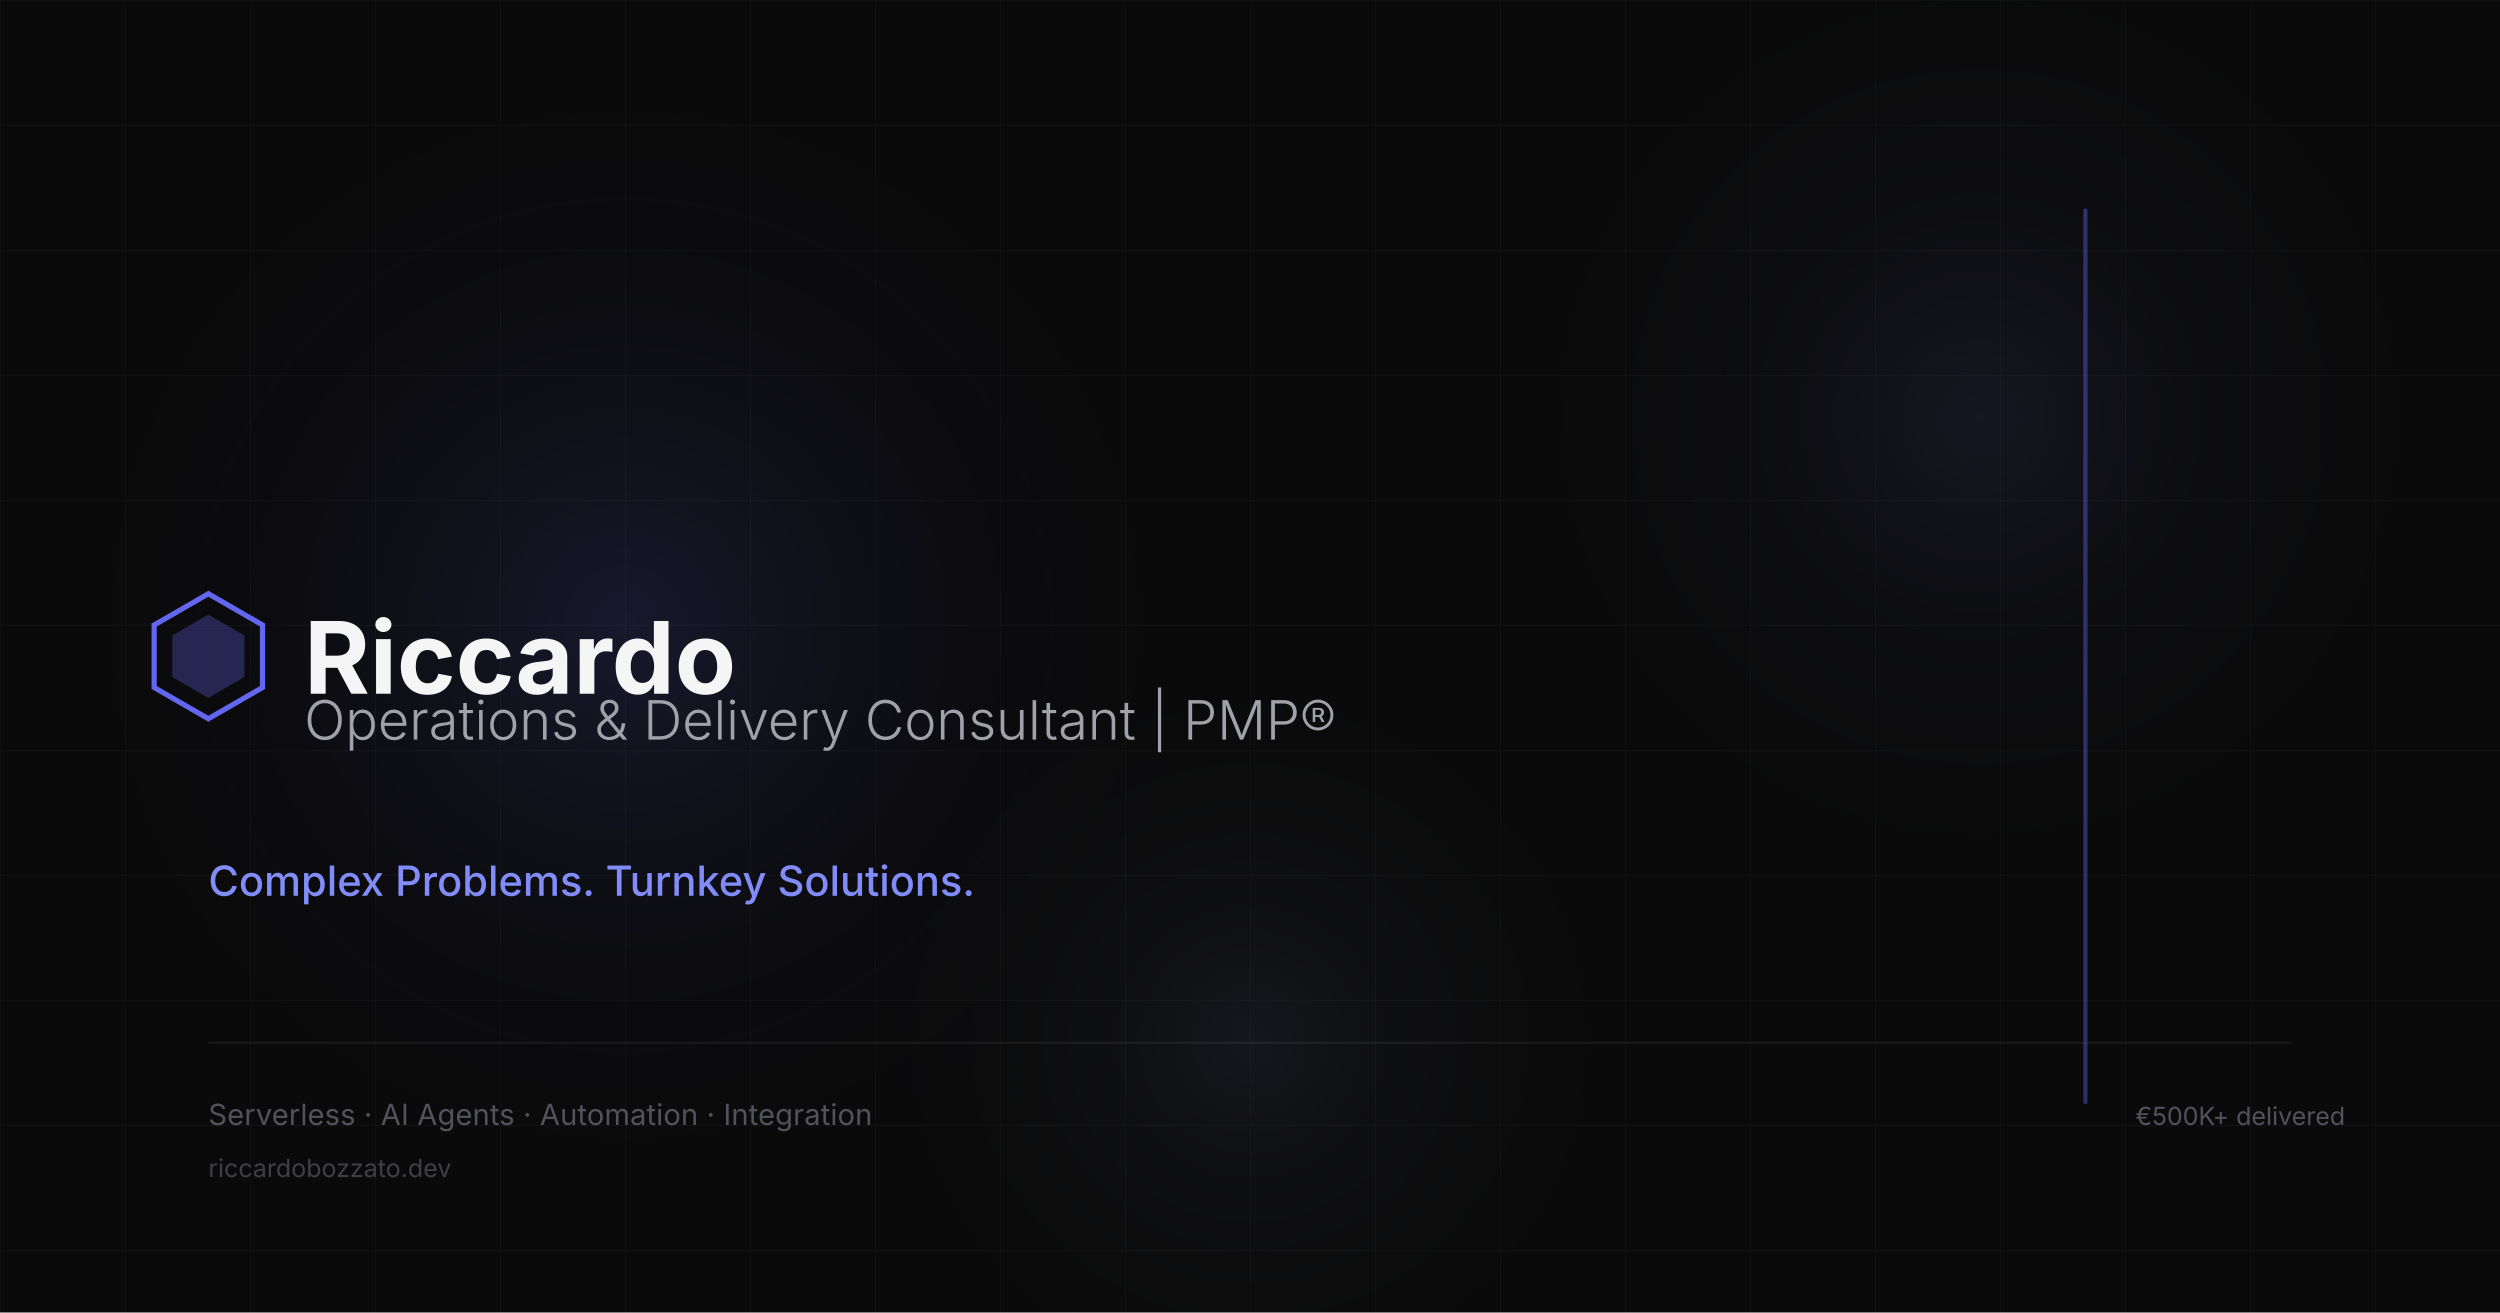
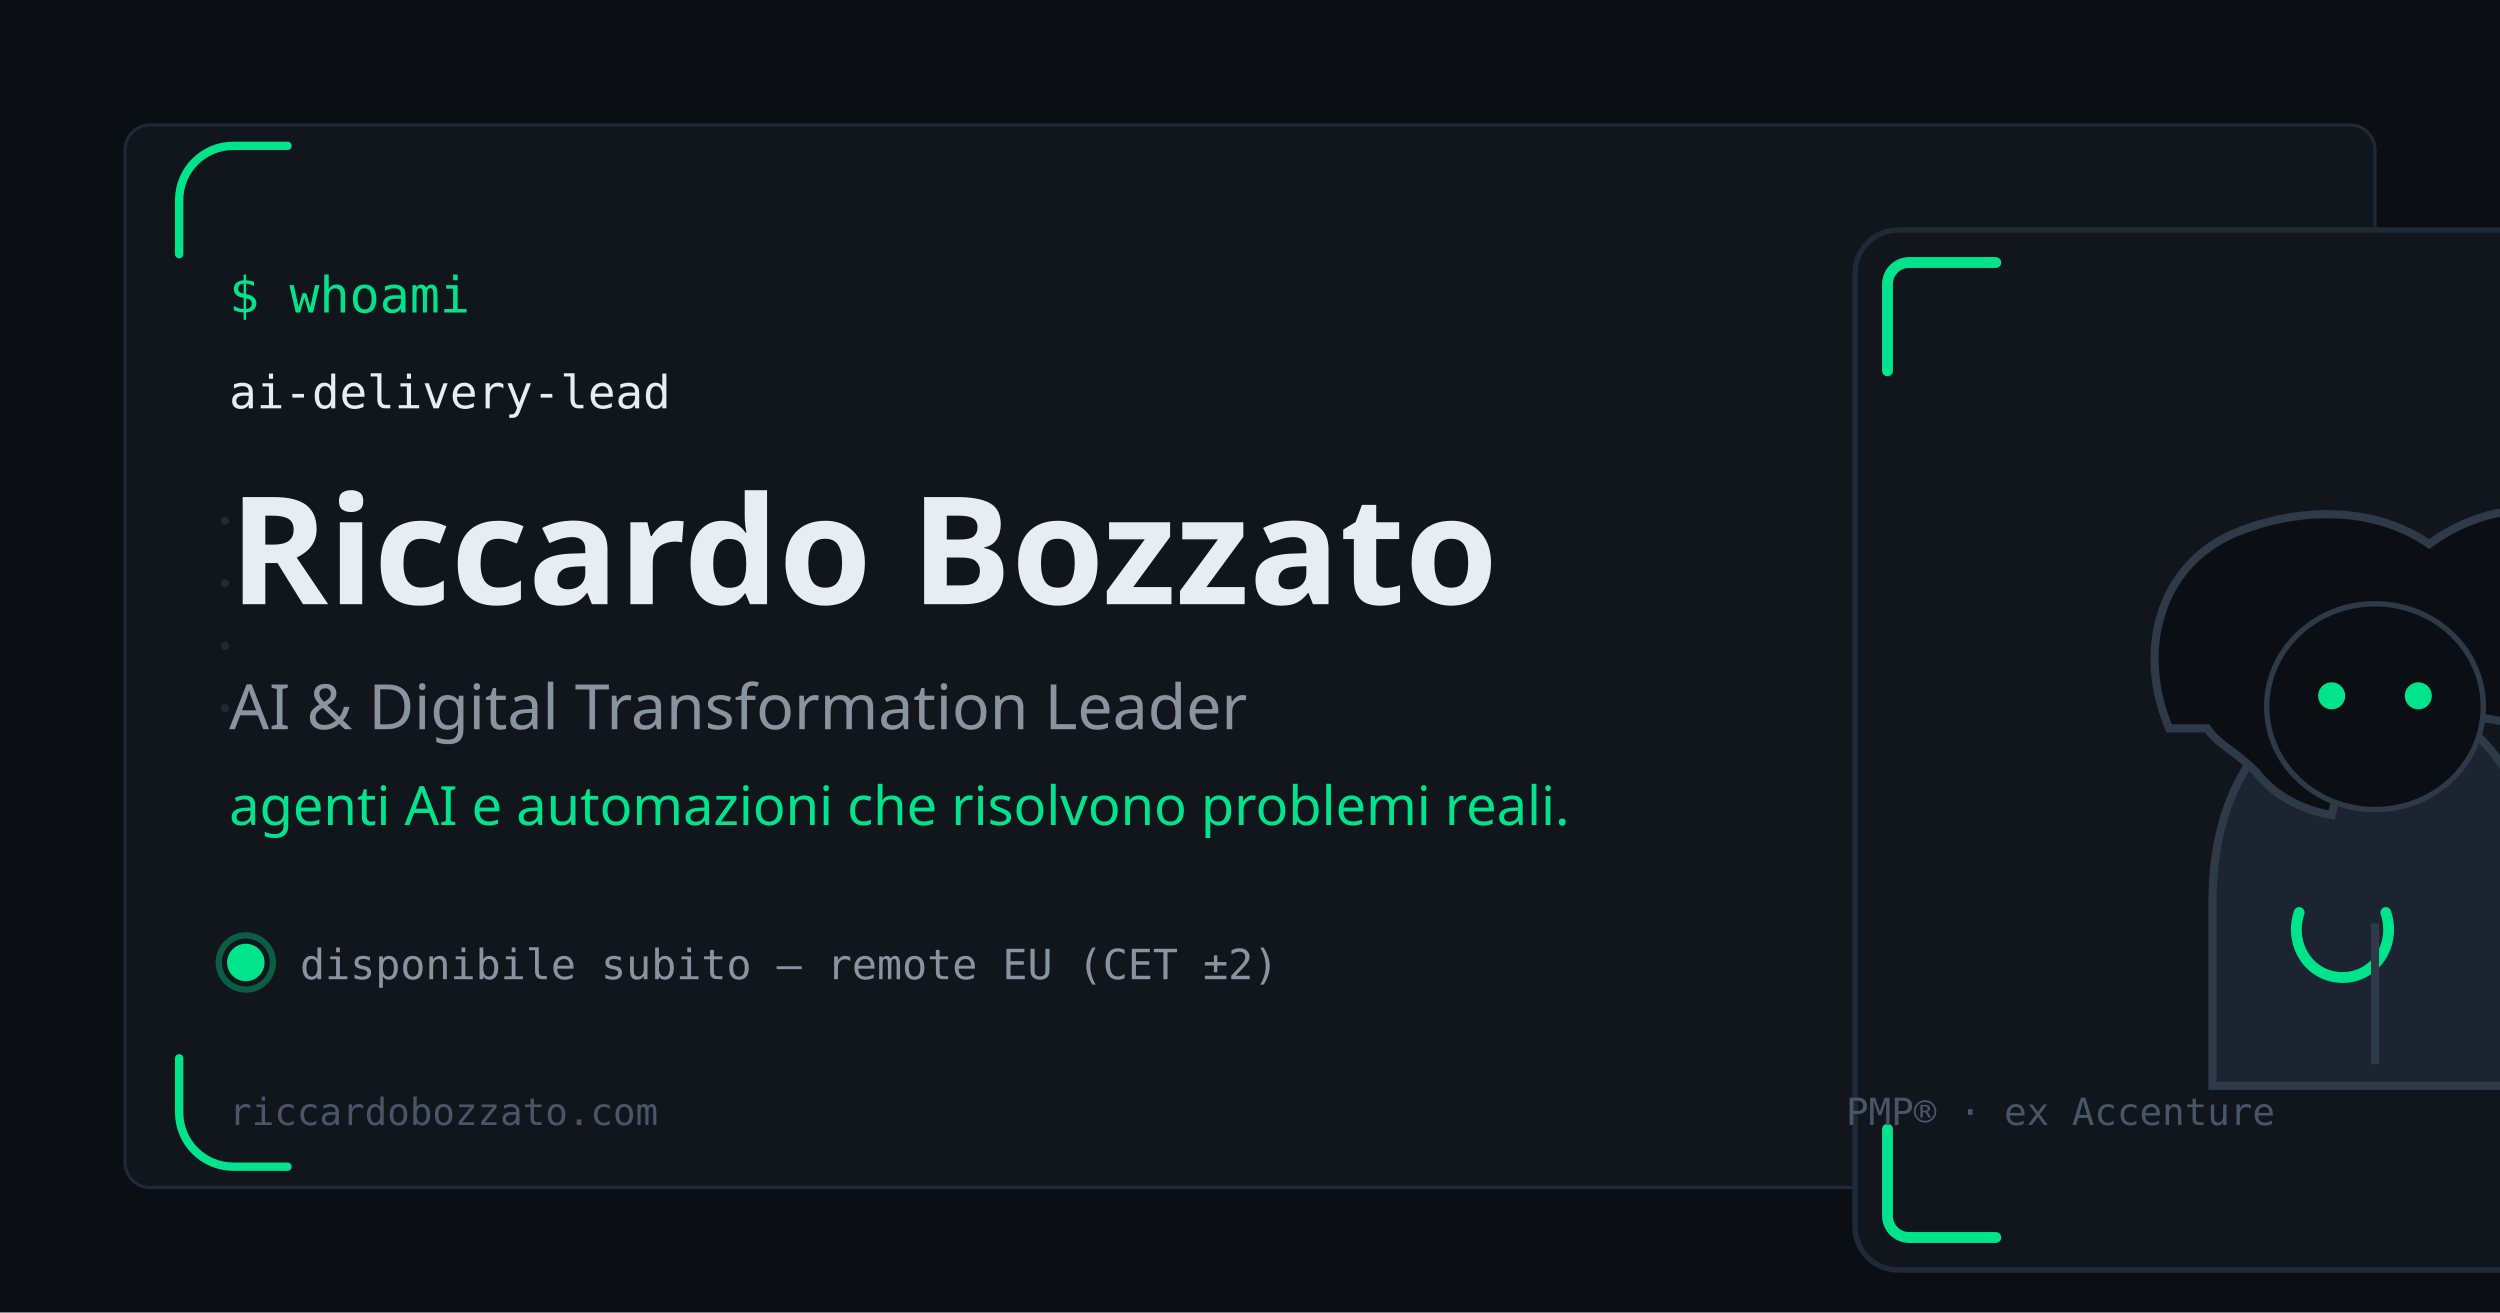
<svg xmlns="http://www.w3.org/2000/svg" width="1200" height="630" viewBox="0 0 1200 630" fill="none">
-   <rect width="1200" height="630" rx="0" fill="#0A0A0A" />
-   <circle cx="300" cy="300" r="300" fill="url(#blob1)" opacity="0.15" />
-   <circle cx="950" cy="200" r="250" fill="url(#blob2)" opacity="0.1" />
-   <circle cx="600" cy="500" r="200" fill="url(#blob3)" opacity="0.08" />
-   <defs>
-     <pattern id="grid" width="60" height="60" patternUnits="userSpaceOnUse">
-       <path d="M 60 0 L 0 0 0 60" fill="none" stroke="rgba(255,255,255,0.03)" stroke-width="1" />
-     </pattern>
-     <radialGradient id="blob1">
-       <stop offset="0%" stop-color="#6366F1" />
-       <stop offset="100%" stop-color="transparent" />
-     </radialGradient>
-     <radialGradient id="blob2">
-       <stop offset="0%" stop-color="#818CF8" />
-       <stop offset="100%" stop-color="transparent" />
-     </radialGradient>
-     <radialGradient id="blob3">
-       <stop offset="0%" stop-color="#A5B4FC" />
-       <stop offset="100%" stop-color="transparent" />
-     </radialGradient>
-   </defs>
-   <rect width="1200" height="630" fill="url(#grid)" />
-   <g transform="translate(100, 315)">
-     <polygon points="0,-30 26,-15 26,15 0,30 -26,15 -26,-15" fill="none" stroke="#6366F1" stroke-width="2.5" />
-     <polygon points="0,-20 17.3,-10 17.3,10 0,20 -17.3,10 -17.3,-10" fill="#6366F1" opacity="0.3" />
+   <rect width="1200" height="630" fill="#0B0F14" />
+   <rect x="60" y="60" width="1080" height="510" rx="12" fill="#11161D" stroke="#1F2937" stroke-width="1.5" />
+   <path d="M86 122V96a26 26 0 0 1 26-26h26" stroke="#00E58C" stroke-width="4" stroke-linecap="round" />
+   <path d="M1114 122v26a26 26 0 0 1-26 26h-26" stroke="#00E58C" stroke-width="4" stroke-linecap="round" />
+   <path d="M86 508v26a26 26 0 0 0 26 26h26" stroke="#00E58C" stroke-width="4" stroke-linecap="round" />
+   <path d="M1114 508v-26a26 26 0 0 0-26-26h-26" stroke="#00E58C" stroke-width="4" stroke-linecap="round" />
+   <g fill="#8B949E" opacity="0.15">
+     <circle cx="108" cy="250" r="2" />
+     <circle cx="108" cy="280" r="2" />
+     <circle cx="108" cy="310" r="2" />
+     <circle cx="108" cy="340" r="2" />
+     <circle cx="1092" cy="250" r="2" />
+     <circle cx="1092" cy="280" r="2" />
+     <circle cx="1092" cy="310" r="2" />
+     <circle cx="1092" cy="340" r="2" />
  </g>
-   <text x="146" y="333" font-family="Inter, system-ui, sans-serif" font-size="48" font-weight="700" fill="#F5F5F5" letter-spacing="-0.02">Riccardo</text>
-   <text x="146" y="355" font-family="Inter, system-ui, sans-serif" font-size="26" font-weight="300" fill="#A1A1AA" letter-spacing="-0.01">Operations &amp; Delivery Consultant | PMP®</text>
-   <text x="100" y="430" font-family="Inter, system-ui, sans-serif" font-size="20" fill="#818CF8" font-weight="500" letter-spacing="-0.01">Complex Problems. Turnkey Solutions.</text>
-   <rect x="100" y="500" width="1000" height="1" fill="rgba(255,255,255,0.06)" />
-   <text x="100" y="540" font-family="Inter, system-ui, sans-serif" font-size="14" fill="#52525B" letter-spacing="0.05">Serverless · AI Agents · Automation · Integration</text>
-   <text x="100" y="565" font-family="Inter, system-ui, sans-serif" font-size="12" fill="#3F3F46">riccardobozzato.dev</text>
-   <rect x="1000" y="100" width="2" height="430" rx="1" fill="#6366F1" opacity="0.4" />
-   <text x="1025" y="540" font-family="Inter, system-ui, sans-serif" font-size="12" fill="#52525B">€500K+ delivered</text>
+   <text x="110" y="150" fill="#00E58C" font-family="JetBrains Mono, monospace" font-size="24">$ whoami</text>
+   <text x="110" y="196" fill="#E6EDF3" font-family="JetBrains Mono, monospace" font-size="22">ai-delivery-lead</text>
+   <text x="110" y="290" fill="#E6EDF3" font-family="Space Grotesk, sans-serif" font-size="72" font-weight="700">Riccardo Bozzato</text>
+   <text x="110" y="350" fill="#8B949E" font-family="Space Grotesk, sans-serif" font-size="30">AI &amp; Digital Transformation Leader</text>
+   <text x="110" y="396" fill="#00E58C" font-family="Space Grotesk, sans-serif" font-size="26">agenti AI e automazioni che risolvono problemi reali.</text>
+   <circle cx="118" cy="462" r="9" fill="#00E58C" />
+   <circle cx="118" cy="462" r="13" fill="none" stroke="#00E58C" stroke-opacity="0.35" stroke-width="3" />
+   <text x="144" y="470" fill="#8B949E" font-family="JetBrains Mono, monospace" font-size="20">disponibile subito — remote EU (CET ±2)</text>
+   <g transform="translate(880, 100) scale(2.6)">
+     <rect x="4" y="4" width="192" height="192" rx="8" fill="#11161D" stroke="#1F2937" stroke-width="1" />
+     <path d="M10 30V14a4 4 0 0 1 4-4h16" stroke="#00E58C" stroke-width="2" stroke-linecap="round" />
+     <path d="M190 30v16a4 4 0 0 1-4 4h-16" stroke="#00E58C" stroke-width="2" stroke-linecap="round" />
+     <path d="M10 170v16a4 4 0 0 0 4 4h16" stroke="#00E58C" stroke-width="2" stroke-linecap="round" />
+     <path d="M190 170v-16a4 4 0 0 0-4-4h-16" stroke="#00E58C" stroke-width="2" stroke-linecap="round" />
+     <path d="M70 128c0-24 13-38 30-38s30 14 30 38v34H70v-34Z" fill="#1B2430" stroke="#2E3A48" stroke-width="1.5" />
+     <path d="M62 96c-6-14-2-30 12-36 12-5 26-5 36 2 12-9 28-8 38-1 12 6 15 20 9 33-4 8-10 13-16 17-3-10-12-17-24-17-13 0-23 8-25 18-6-1-11-4-14-8-4-4-7-5-9-8Z" fill="#0B0F14" stroke="#2E3A48" stroke-width="1.5" />
+     <ellipse cx="100" cy="92" rx="20" ry="19" fill="#0B0F14" stroke="#2E3A48" stroke-width="1" />
+     <circle cx="92" cy="90" r="2.5" fill="#00E58C" />
+     <circle cx="108" cy="90" r="2.5" fill="#00E58C" />
+     <path d="M86 130c-2 6 2 12 8 12s10-6 8-12" stroke="#00E58C" stroke-width="2" fill="none" stroke-linecap="round" />
+     <path d="M100 132v26" stroke="#2E3A48" stroke-width="1.5" />
+     <path d="M146 158l4-8 4 8" fill="#1B2430" stroke="#2E3A48" stroke-width="1" />
+     <path d="M158 158l4-8 4 8" fill="#1B2430" stroke="#2E3A48" stroke-width="1" />
+     <ellipse cx="154" cy="164" rx="10" ry="8" fill="#1B2430" stroke="#2E3A48" stroke-width="1" />
+     <circle cx="150" cy="166" r="2" fill="#00E58C" />
+     <path d="M146 170c0-6 4-10 8-10s8 4 8 10v12h-16v-12Z" fill="#1B2430" stroke="#2E3A48" stroke-width="1" />
+     <path d="M162 172c5-1 8-4 9-8" stroke="#FFB454" stroke-width="2" stroke-linecap="round" fill="none" />
+   </g>
+   <text x="110" y="540" fill="#4A5568" font-family="JetBrains Mono, monospace" font-size="18">riccardobozzato.com</text>
+   <text x="1092" y="540" fill="#4A5568" font-family="JetBrains Mono, monospace" font-size="18" text-anchor="end">PMP® · ex Accenture</text>
</svg>
